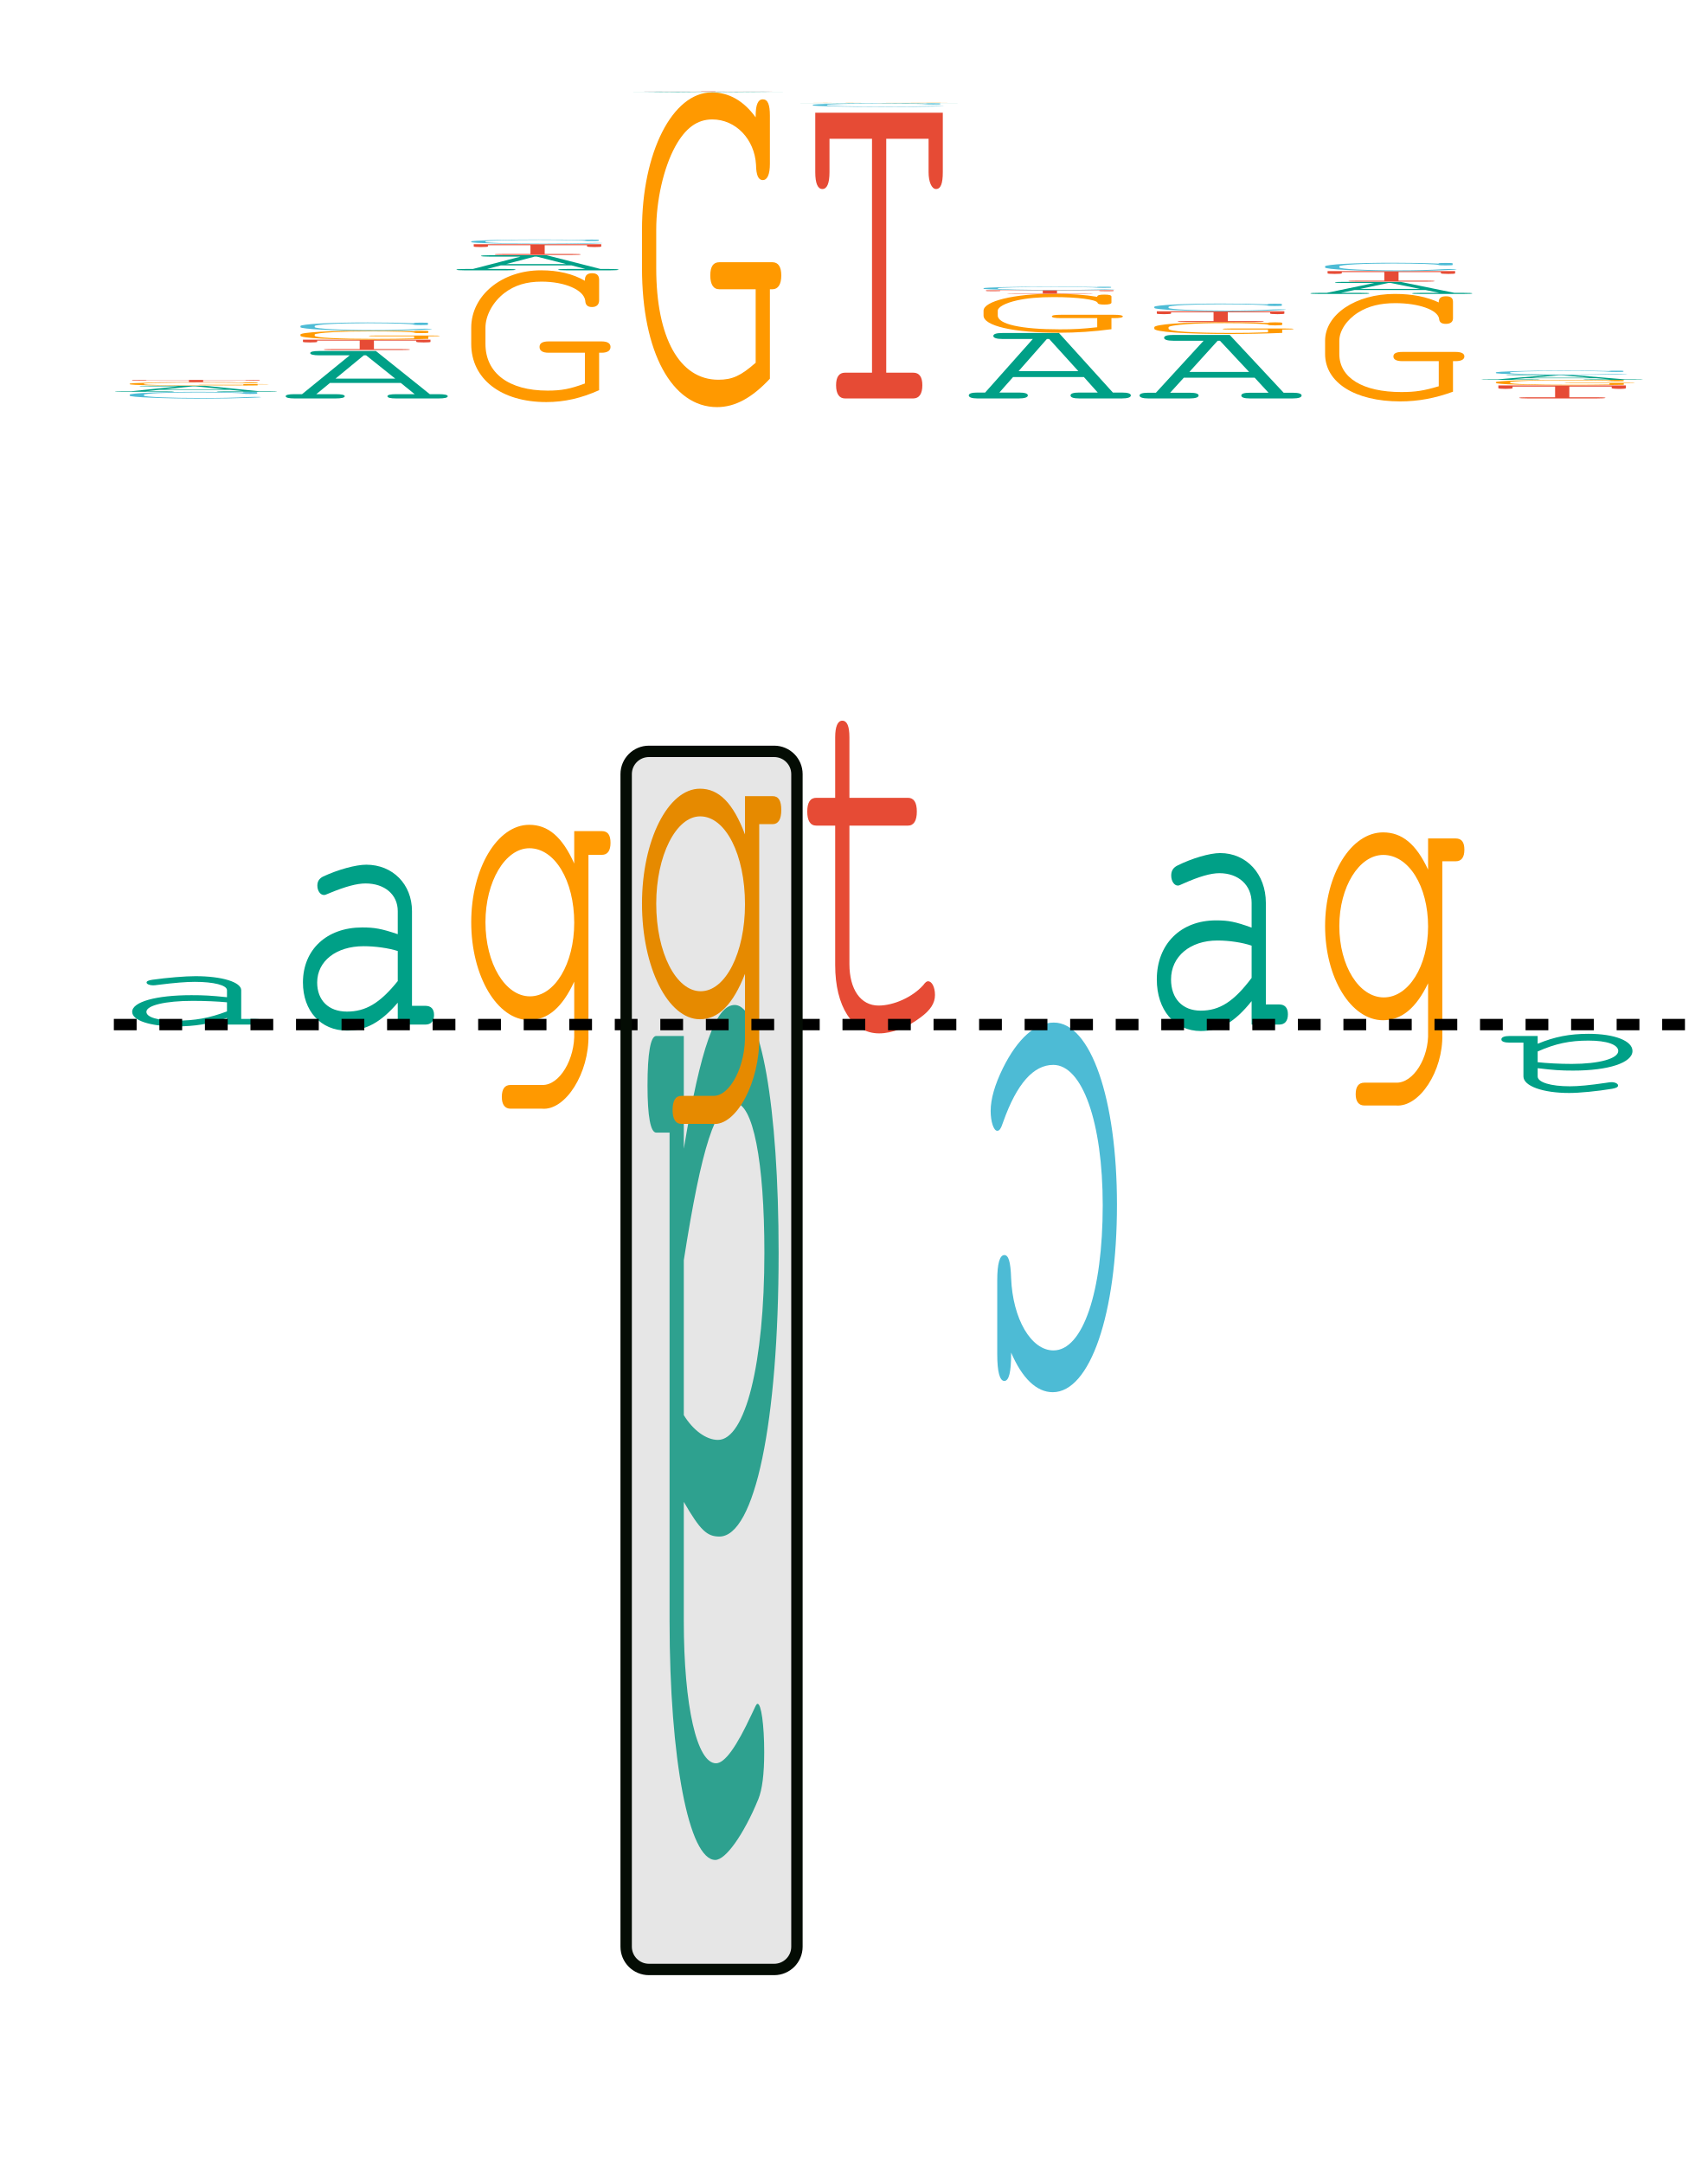
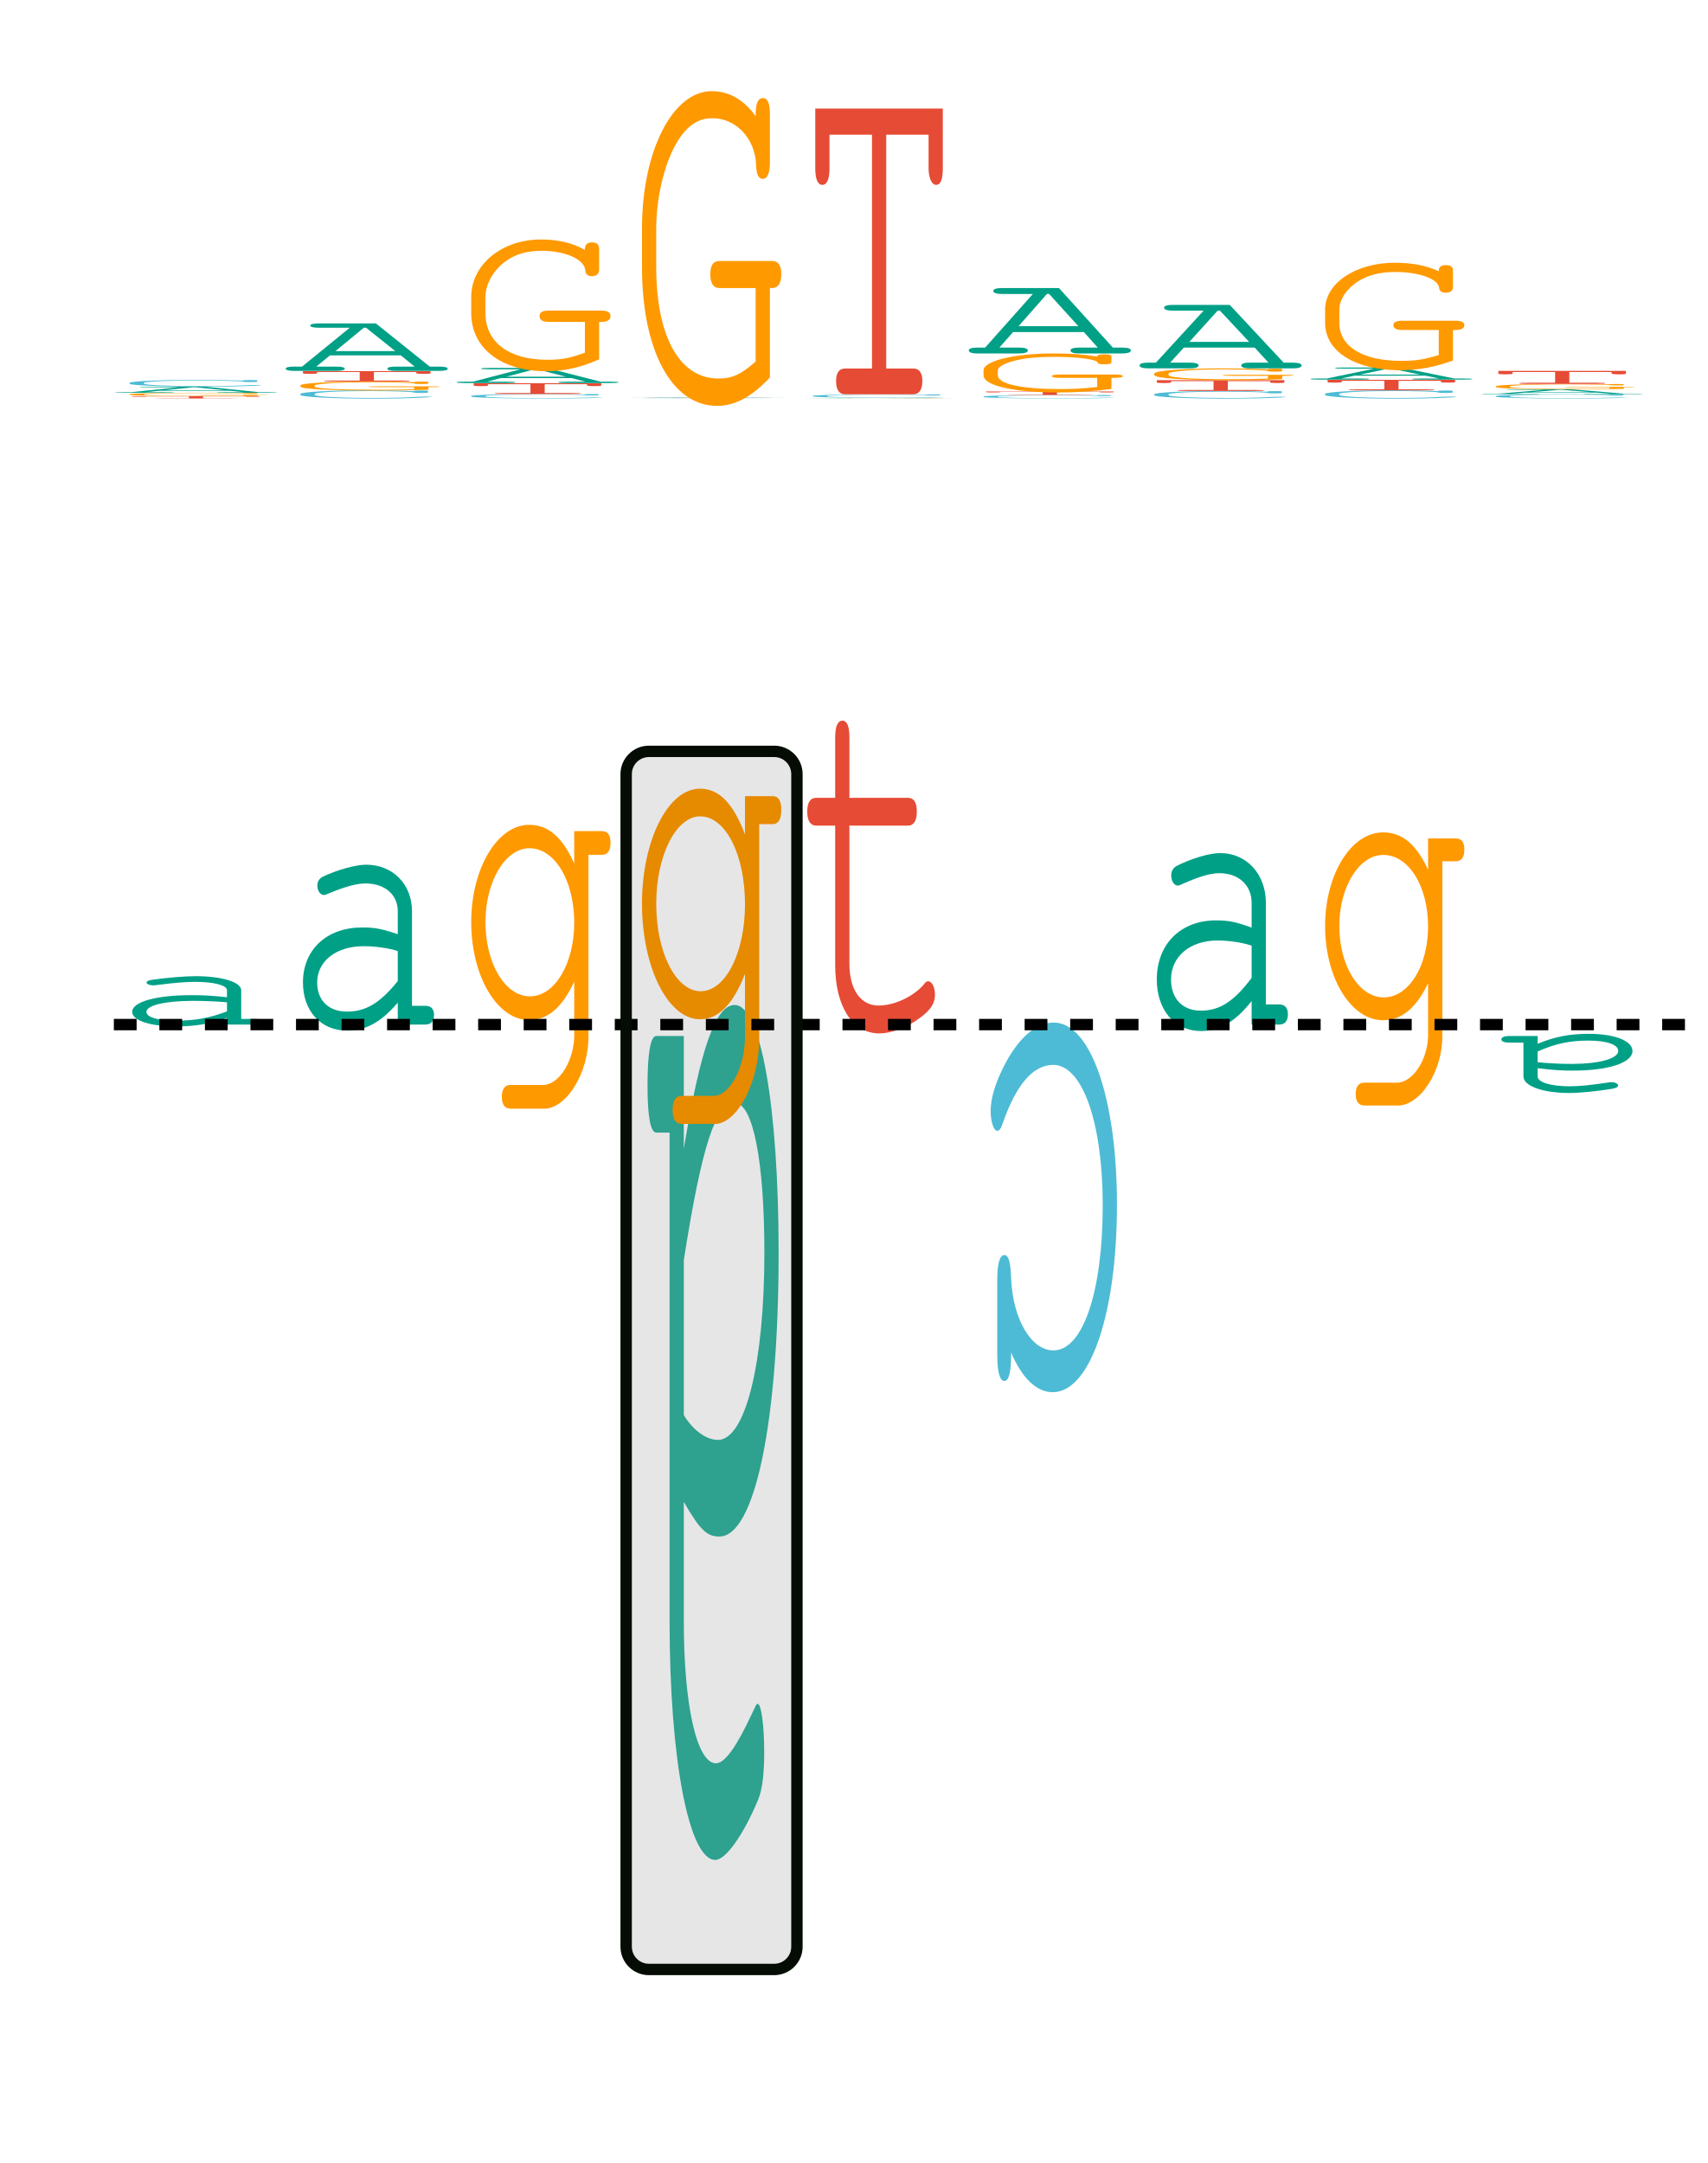
<svg xmlns="http://www.w3.org/2000/svg" width="150" height="190">
  <style>
  text { font: 24px courier, monospace; }
  text.t20 { font: 20px courier, monospace; }
  text.t14 { font: 14px courier, monospace; }
  text.t12 { font: 12px courier, monospace; }
  </style>
  <g>
-     <g transform="translate(10,35) scale(1,0.042389)">
+     <g transform="translate(10,35) scale(1,0.014523)">
+       <text x="0" y="0" fill="#e64b35">T</text>
+     </g>
+     <g transform="translate(10,34.79968) scale(1,0.021962)">
+       <text x="0" y="0" fill="#ff9900">G</text>
+     </g>
+     <g transform="translate(10,34.49675) scale(1,0.039201)">
+       <text x="0" y="0" fill="#00A087">A</text>
+     </g>
+     <g transform="translate(10,33.95604) scale(1,0.042389)">
      <text x="0" y="0" fill="#4dbbd5">C</text>
    </g>
-     <g transform="translate(10,34.41532) scale(1,0.039201)">
+     <g transform="translate(25,35) scale(1,0.05173)">
+       <text x="0" y="0" fill="#4dbbd5">C</text>
+     </g>
+     <g transform="translate(25,34.28648) scale(1,0.056565)">
+       <text x="0" y="0" fill="#ff9900">G</text>
+     </g>
+     <g transform="translate(25,33.50627) scale(1,0.067201)">
+       <text x="0" y="0" fill="#e64b35">T</text>
+     </g>
+     <g transform="translate(25,32.57936) scale(1,0.308449)">
      <text x="0" y="0" fill="#00A087">A</text>
    </g>
-     <g transform="translate(10,33.87461) scale(1,0.021962)">
+     <g transform="translate(40,35) scale(1,0.02834)">
+       <text x="0" y="0" fill="#4dbbd5">C</text>
+     </g>
+     <g transform="translate(40,34.6091) scale(1,0.069838)">
+       <text x="0" y="0" fill="#e64b35">T</text>
+     </g>
+     <g transform="translate(40,33.64583) scale(1,0.098177)">
+       <text x="0" y="0" fill="#00A087">A</text>
+     </g>
+     <g transform="translate(40,32.29166) scale(1,0.815783)">
      <text x="0" y="0" fill="#ff9900">G</text>
    </g>
-     <g transform="translate(10,33.57169) scale(1,0.014523)">
+     <g transform="translate(55,35) scale(1,0.001956)">
+       <text x="0" y="0" fill="#4dbbd5">C</text>
+     </g>
+     <g transform="translate(55,34.97301) scale(1,0.001956)">
      <text x="0" y="0" fill="#e64b35">T</text>
    </g>
-     <g transform="translate(25,35) scale(1,0.308449)">
+     <g transform="translate(55,34.94603) scale(1,0.003913)">
      <text x="0" y="0" fill="#00A087">A</text>
    </g>
-     <g transform="translate(25,30.74554) scale(1,0.067201)">
+     <g transform="translate(55,34.89206) scale(1,1.948552)">
+       <text x="0" y="0" fill="#ff9900">G</text>
+     </g>
+     <g transform="translate(70,35) scale(1,0.001883)">
+       <text x="0" y="0" fill="#00A087">A</text>
+     </g>
+     <g transform="translate(70,34.97402) scale(1,0.001883)">
+       <text x="0" y="0" fill="#ff9900">G</text>
+     </g>
+     <g transform="translate(70,34.94804) scale(1,0.022601)">
+       <text x="0" y="0" fill="#4dbbd5">C</text>
+     </g>
+     <g transform="translate(70,34.6363) scale(1,1.857075)">
      <text x="0" y="0" fill="#e64b35">T</text>
    </g>
-     <g transform="translate(25,29.81863) scale(1,0.056565)">
+     <g transform="translate(85,35) scale(1,0.022084)">
+       <text x="0" y="0" fill="#4dbbd5">C</text>
+     </g>
+     <g transform="translate(85,34.69539) scale(1,0.022797)">
+       <text x="0" y="0" fill="#e64b35">T</text>
+     </g>
+     <g transform="translate(85,34.38096) scale(1,0.241501)">
      <text x="0" y="0" fill="#ff9900">G</text>
    </g>
-     <g transform="translate(25,29.03842) scale(1,0.05173)">
+     <g transform="translate(85,31.04991) scale(1,0.425298)">
+       <text x="0" y="0" fill="#00A087">A</text>
+     </g>
+     <g transform="translate(100,35) scale(1,0.047735)">
      <text x="0" y="0" fill="#4dbbd5">C</text>
    </g>
-     <g transform="translate(40,35) scale(1,0.815783)">
+     <g transform="translate(100,34.34159) scale(1,0.070092)">
+       <text x="0" y="0" fill="#e64b35">T</text>
+     </g>
+     <g transform="translate(100,33.3748) scale(1,0.073717)">
      <text x="0" y="0" fill="#ff9900">G</text>
    </g>
-     <g transform="translate(40,23.74782) scale(1,0.098177)">
+     <g transform="translate(100,32.358) scale(1,0.412697)">
      <text x="0" y="0" fill="#00A087">A</text>
    </g>
-     <g transform="translate(40,22.39365) scale(1,0.069838)">
+     <g transform="translate(115,35) scale(1,0.051793)">
+       <text x="0" y="0" fill="#4dbbd5">C</text>
+     </g>
+     <g transform="translate(115,34.28562) scale(1,0.068194)">
      <text x="0" y="0" fill="#e64b35">T</text>
    </g>
-     <g transform="translate(40,21.43037) scale(1,0.02834)">
+     <g transform="translate(115,33.34501) scale(1,0.078552)">
+       <text x="0" y="0" fill="#00A087">A</text>
+     </g>
+     <g transform="translate(115,32.26153) scale(1,0.665538)">
+       <text x="0" y="0" fill="#ff9900">G</text>
+     </g>
+     <g transform="translate(130,35) scale(1,0.026966)">
      <text x="0" y="0" fill="#4dbbd5">C</text>
    </g>
-     <g transform="translate(55,35) scale(1,1.948552)">
+     <g transform="translate(130,34.62806) scale(1,0.031756)">
+       <text x="0" y="0" fill="#00A087">A</text>
+     </g>
+     <g transform="translate(130,34.19004) scale(1,0.033885)">
      <text x="0" y="0" fill="#ff9900">G</text>
    </g>
-     <g transform="translate(55,8.123419) scale(1,0.003913)">
-       <text x="0" y="0" fill="#00A087">A</text>
-     </g>
-     <g transform="translate(55,8.06945) scale(1,0.001956)">
-       <text x="0" y="0" fill="#4dbbd5">C</text>
-     </g>
-     <g transform="translate(55,8.042465) scale(1,0.001956)">
+     <g transform="translate(130,33.72267) scale(1,0.084801)">
      <text x="0" y="0" fill="#e64b35">T</text>
-     </g>
-     <g transform="translate(70,35) scale(1,1.857075)">
-       <text x="0" y="0" fill="#e64b35">T</text>
-     </g>
-     <g transform="translate(70,9.385177) scale(1,0.022601)">
-       <text x="0" y="0" fill="#4dbbd5">C</text>
-     </g>
-     <g transform="translate(70,9.073434) scale(1,0.001883)">
-       <text x="0" y="0" fill="#00A087">A</text>
-     </g>
-     <g transform="translate(70,9.047456) scale(1,0.001883)">
-       <text x="0" y="0" fill="#ff9900">G</text>
-     </g>
-     <g transform="translate(85,35) scale(1,0.425298)">
-       <text x="0" y="0" fill="#00A087">A</text>
-     </g>
-     <g transform="translate(85,29.13382) scale(1,0.241501)">
-       <text x="0" y="0" fill="#ff9900">G</text>
-     </g>
-     <g transform="translate(85,25.80277) scale(1,0.022797)">
-       <text x="0" y="0" fill="#e64b35">T</text>
-     </g>
-     <g transform="translate(85,25.48834) scale(1,0.022084)">
-       <text x="0" y="0" fill="#4dbbd5">C</text>
-     </g>
-     <g transform="translate(100,35) scale(1,0.412697)">
-       <text x="0" y="0" fill="#00A087">A</text>
-     </g>
-     <g transform="translate(100,29.30763) scale(1,0.073717)">
-       <text x="0" y="0" fill="#ff9900">G</text>
-     </g>
-     <g transform="translate(100,28.29083) scale(1,0.070092)">
-       <text x="0" y="0" fill="#e64b35">T</text>
-     </g>
-     <g transform="translate(100,27.32405) scale(1,0.047735)">
-       <text x="0" y="0" fill="#4dbbd5">C</text>
-     </g>
-     <g transform="translate(115,35) scale(1,0.665538)">
-       <text x="0" y="0" fill="#ff9900">G</text>
-     </g>
-     <g transform="translate(115,25.82017) scale(1,0.078552)">
-       <text x="0" y="0" fill="#00A087">A</text>
-     </g>
-     <g transform="translate(115,24.73668) scale(1,0.068194)">
-       <text x="0" y="0" fill="#e64b35">T</text>
-     </g>
-     <g transform="translate(115,23.79608) scale(1,0.051793)">
-       <text x="0" y="0" fill="#4dbbd5">C</text>
-     </g>
-     <g transform="translate(130,35) scale(1,0.084801)">
-       <text x="0" y="0" fill="#e64b35">T</text>
-     </g>
-     <g transform="translate(130,33.83034) scale(1,0.033885)">
-       <text x="0" y="0" fill="#ff9900">G</text>
-     </g>
-     <g transform="translate(130,33.36296) scale(1,0.031756)">
-       <text x="0" y="0" fill="#00A087">A</text>
-     </g>
-     <g transform="translate(130,32.92495) scale(1,0.026966)">
-       <text x="0" y="0" fill="#4dbbd5">C</text>
    </g>
    <g transform="translate(70,91)  scale(1,6.965784)  rotate(180)">
      <text x="0" y="0" fill="#00A087" opacity="0.8" style="text-shadow: 1px 1px #000000;">a</text>
    </g>
    <g transform="translate(10,90) scale(1,0.409255)">
      <text x="0" y="0" fill="#00A087">a</text>
    </g>
    <g transform="translate(25,90) scale(1,1.351628)">
      <text x="0" y="0" fill="#00A087">a</text>
    </g>
    <g transform="translate(40,90) scale(1,1.688852)">
      <text x="0" y="0" fill="#ff9900">g</text>
    </g>
    <g transform="translate(55,90) scale(1,1.994218)">
      <text x="0" y="0" fill="#ff9900">g</text>
    </g>
    <g transform="translate(70,90) scale(1,1.97966)">
      <text x="0" y="0" fill="#e64b35">t</text>
    </g>
    <g transform="translate(100,91)  scale(1,3.011588)  rotate(180)">
      <text x="0" y="0" fill="#4dbbd5">c</text>
    </g>
    <g transform="translate(100,90) scale(1,1.449957)">
      <text x="0" y="0" fill="#00A087">a</text>
    </g>
    <g transform="translate(115,90) scale(1,1.624803)">
      <text x="0" y="0" fill="#ff9900">g</text>
    </g>
    <g transform="translate(145,91)  scale(1,0.481969)  rotate(180)">
      <text x="0" y="0" fill="#00A087">a</text>
    </g>
    <g fill="none" stroke="black" stroke-width="1">
      <path stroke-dasharray="2,2" d="M10 90 L150 90" />
    </g>
    <rect x="55" y="66" width="15" height="107" rx="2" fill-opacity="0.1" style="stroke-width:1; stroke:rgb(4, 12, 4);" />
  </g>
</svg>
